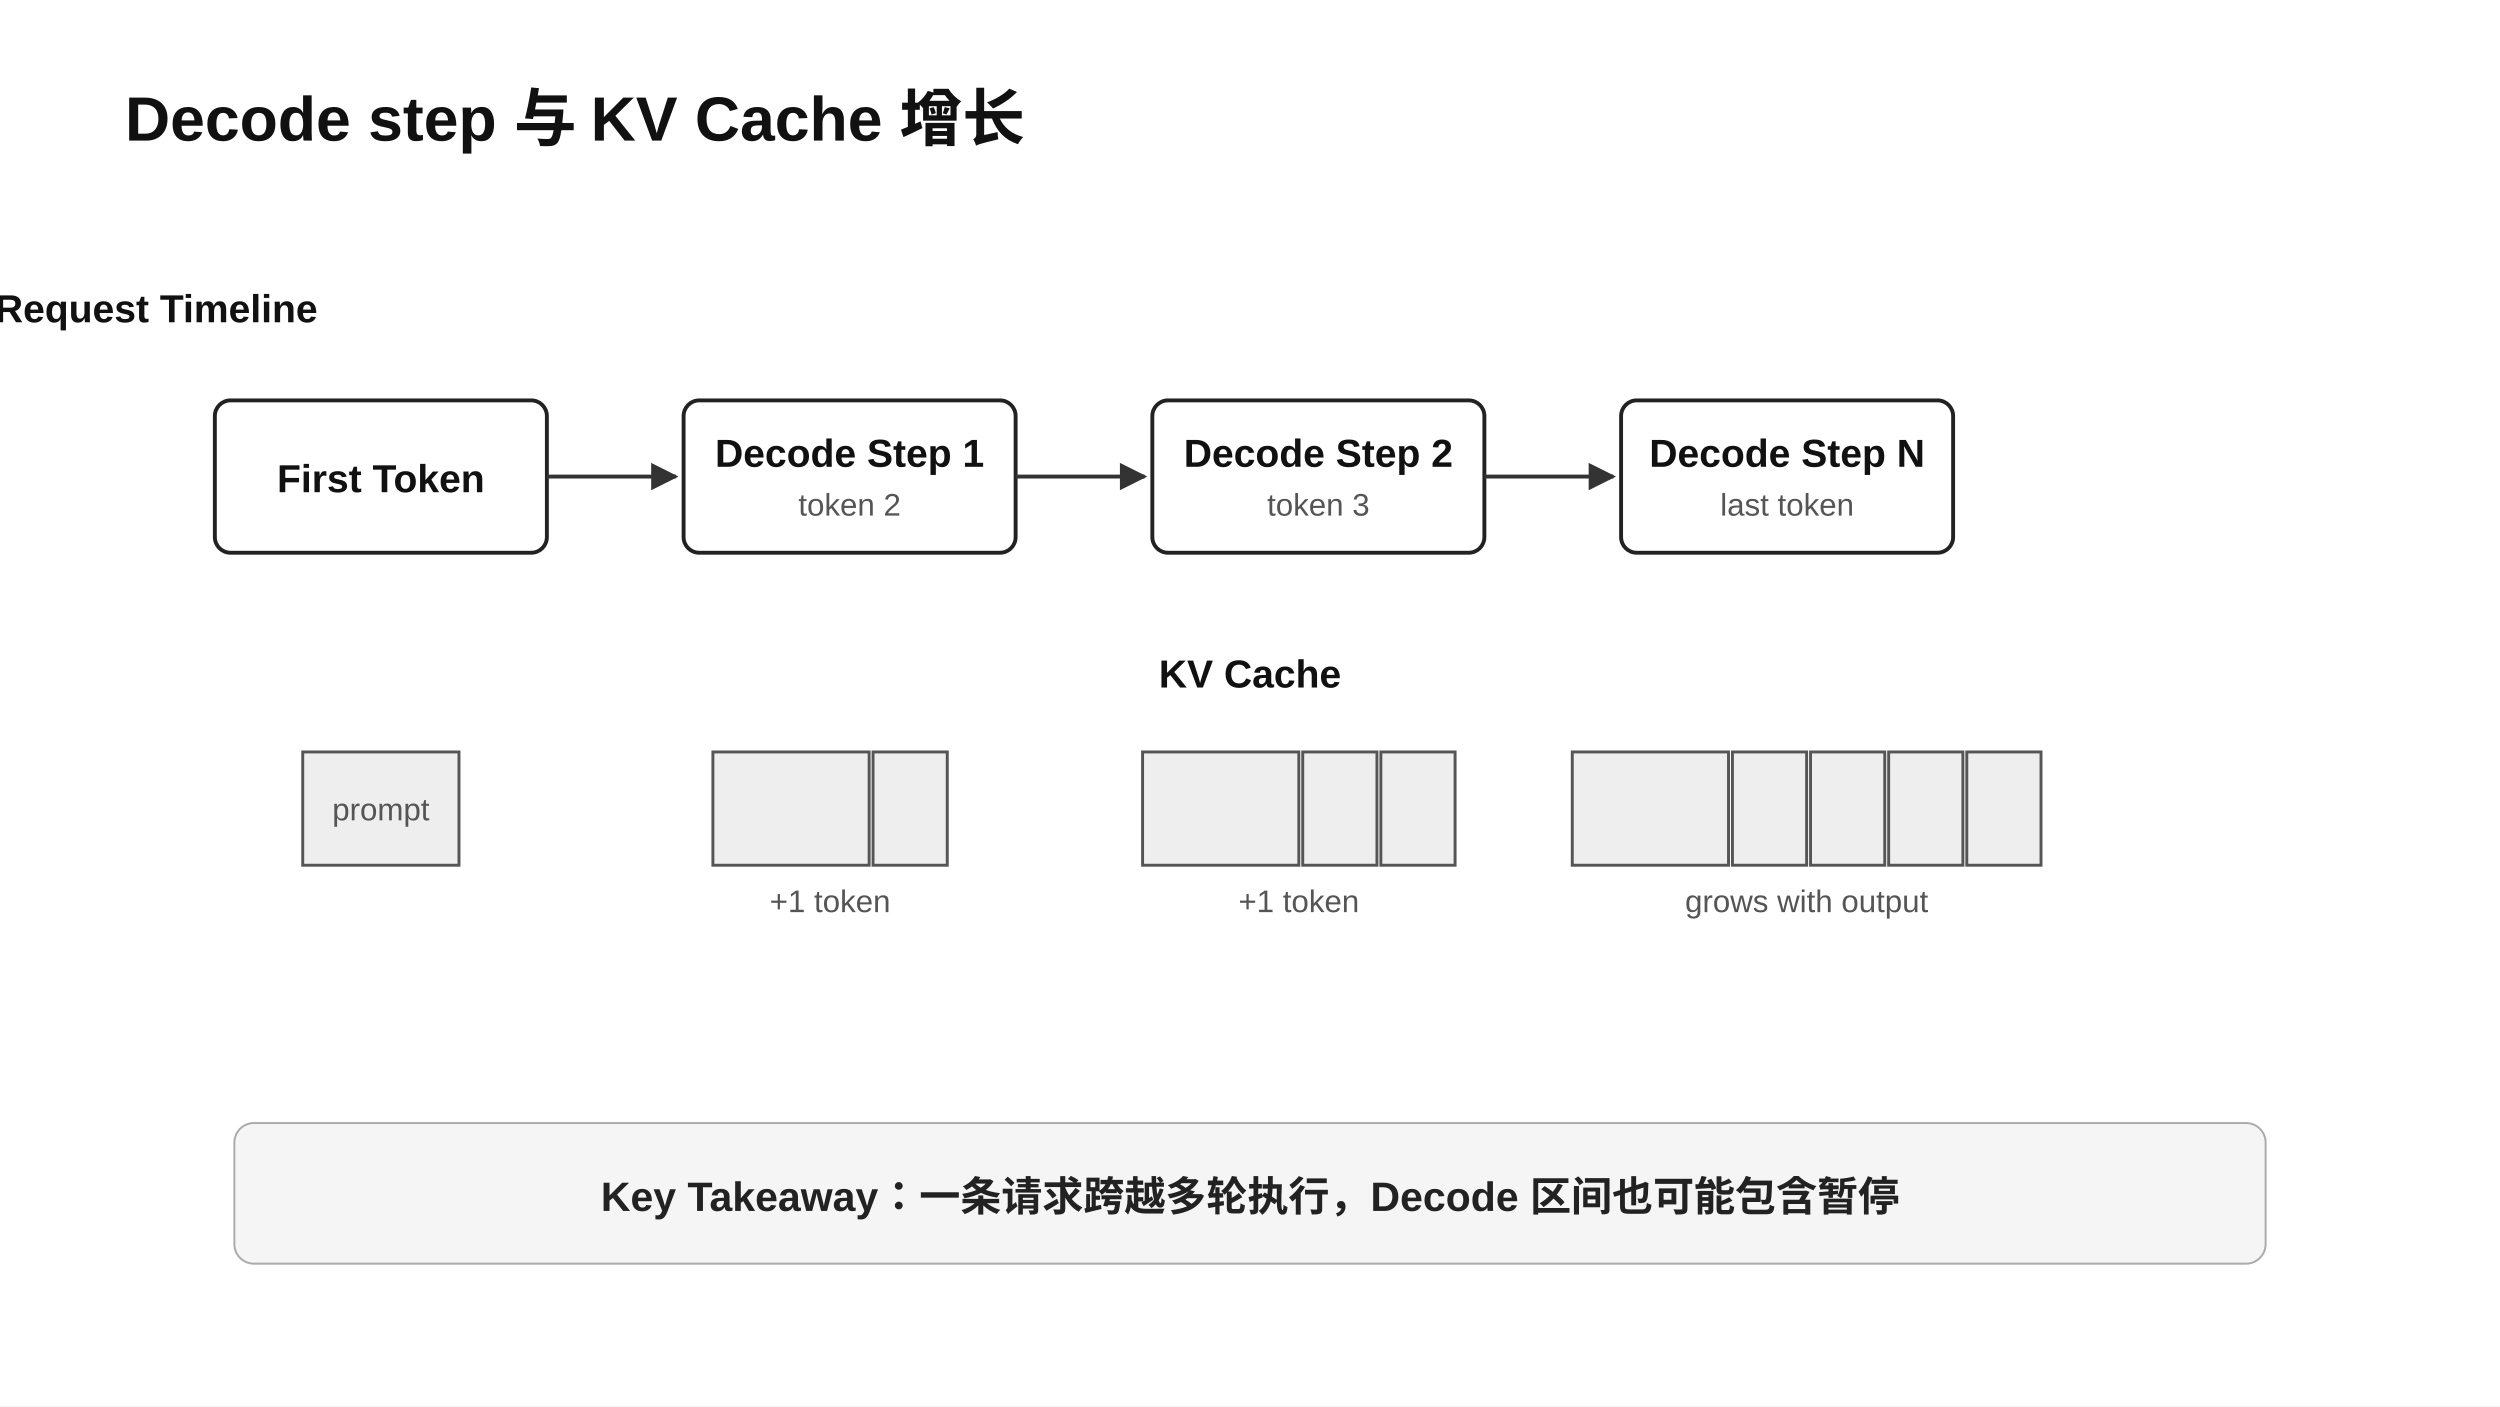
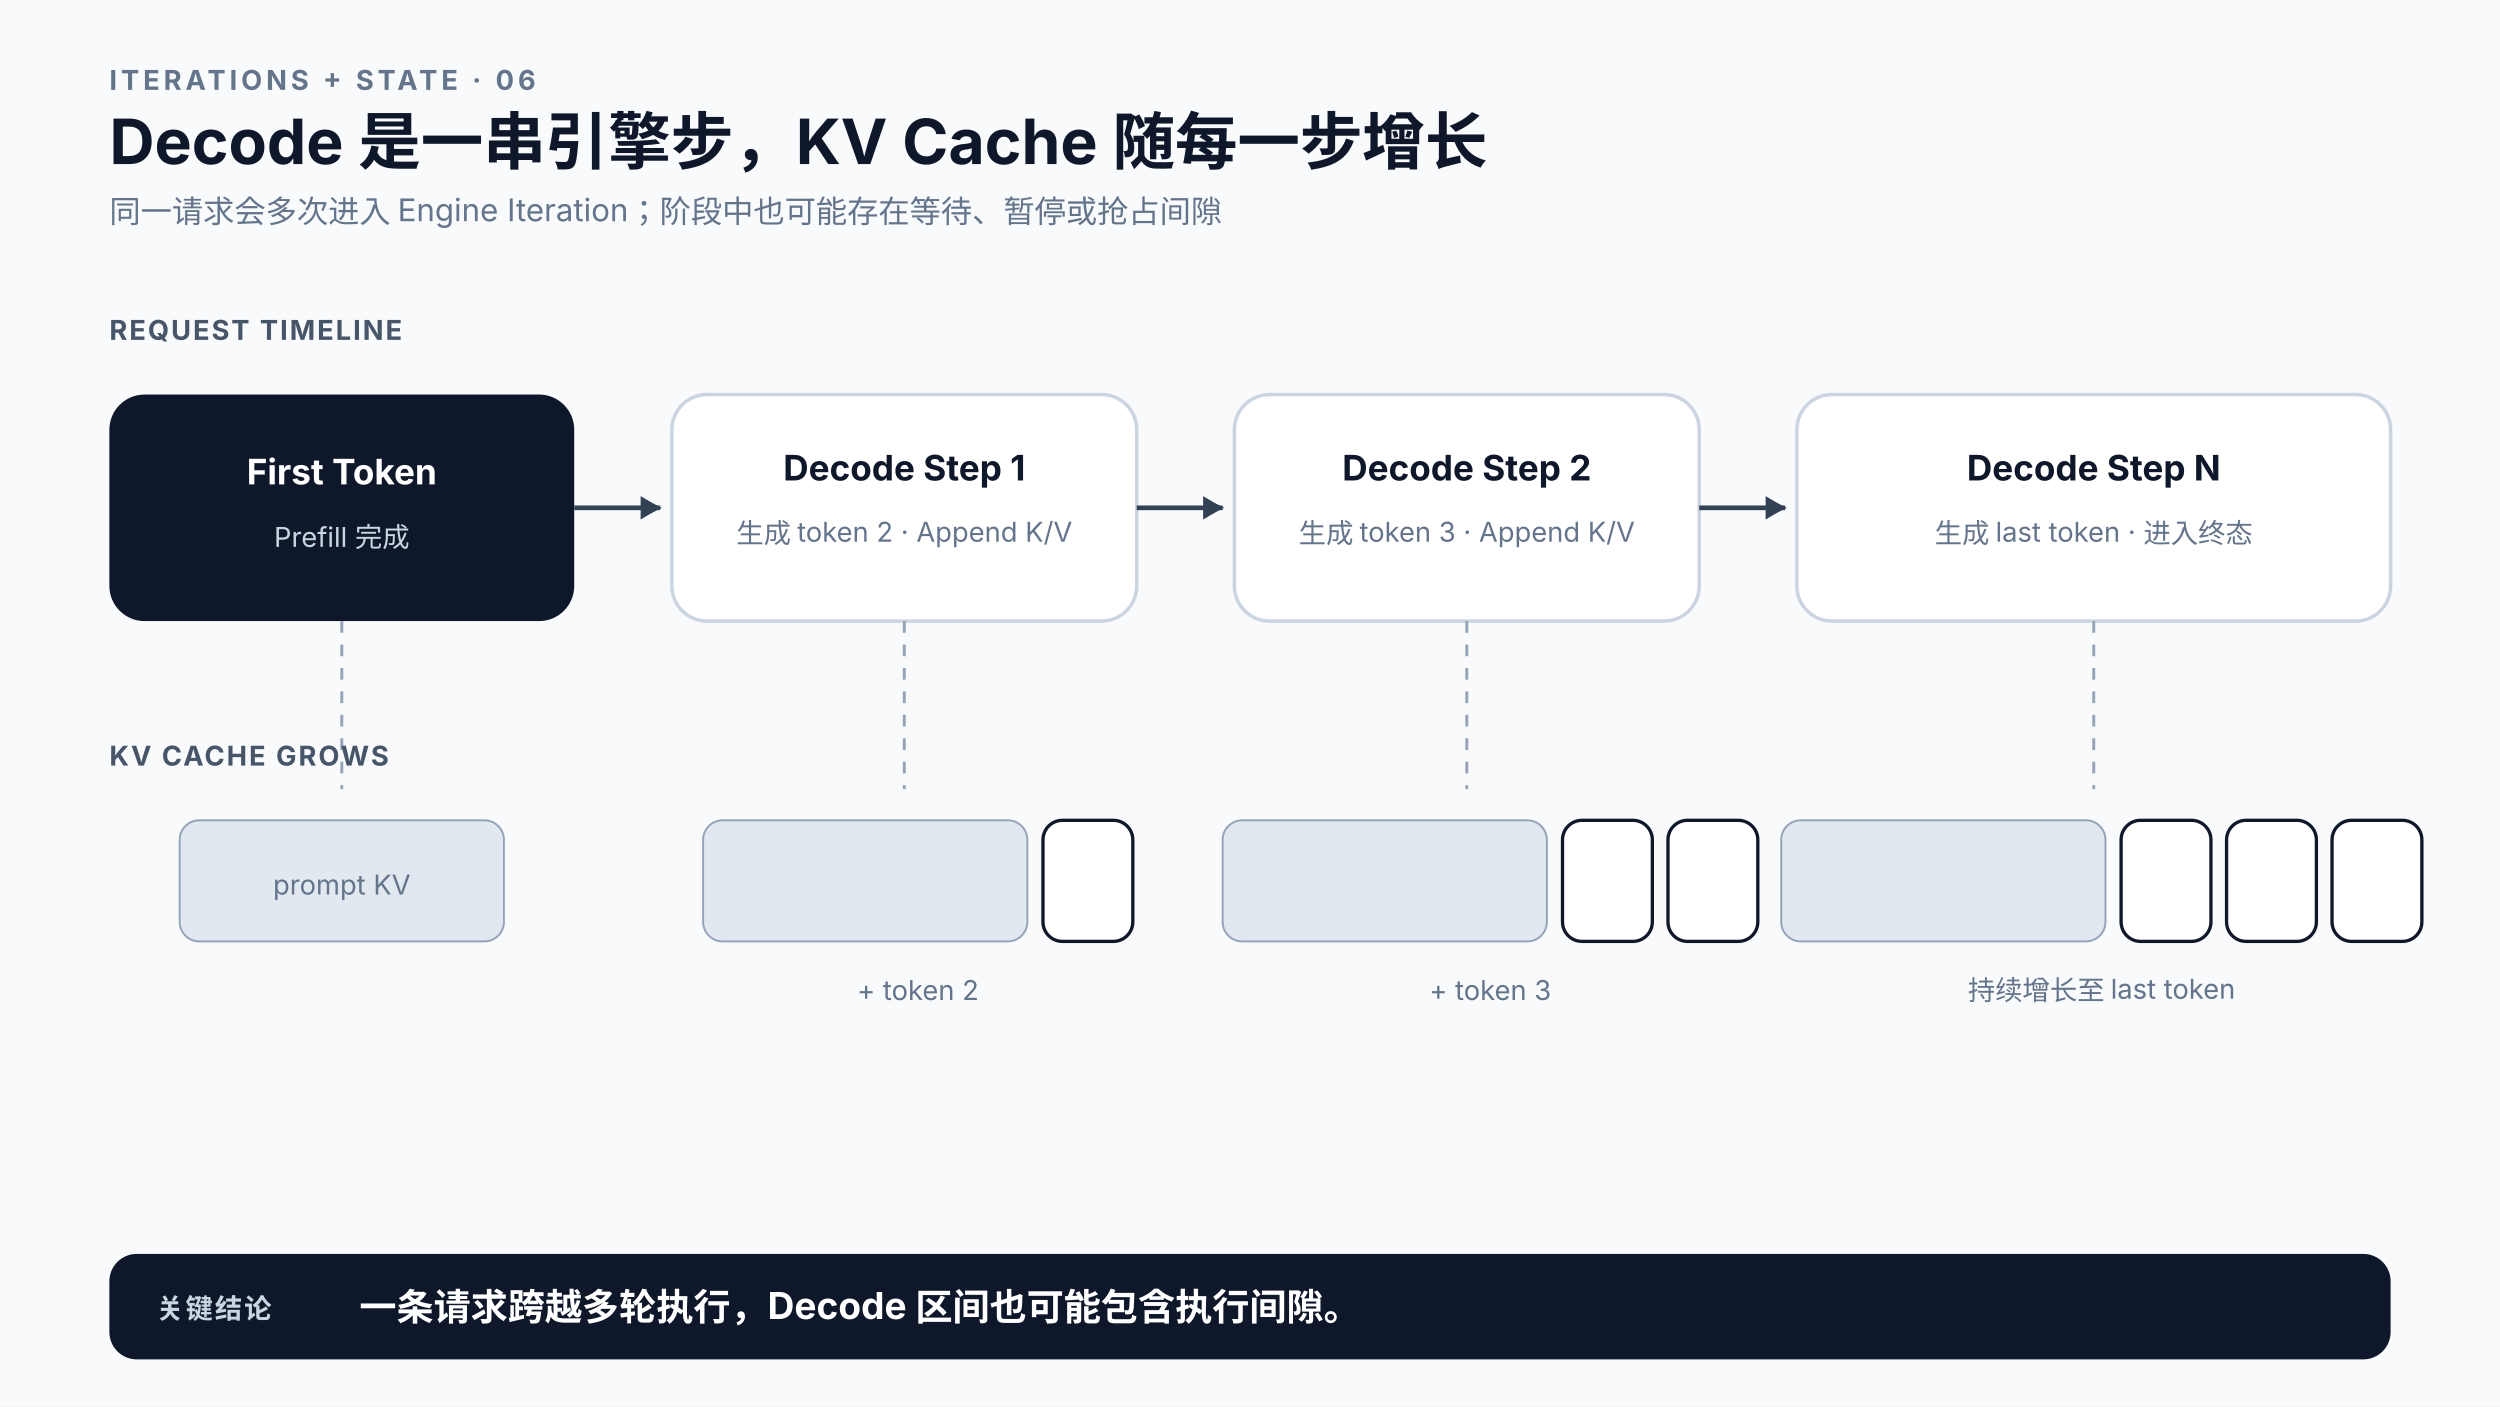
- <svg xmlns="http://www.w3.org/2000/svg" width="1280" height="720" viewBox="0 0 1280 720">
+ <svg xmlns="http://www.w3.org/2000/svg" width="1280" height="720" viewBox="0 0 1280 720" role="img" aria-labelledby="fig-title fig-desc" data-figure-system="chapter02-v2" fill="#0F172A">
  <defs>
-     <marker id="a" viewBox="0 0 10 10" refX="9" refY="5" markerWidth="7" markerHeight="7" orient="auto">
-       <path d="M0 0L10 5L0 10z" fill="#333" />
+     <marker id="arrow" viewBox="0 0 10 10" refX="9" refY="5" markerWidth="8" markerHeight="8" orient="auto" markerUnits="userSpaceOnUse">
+       <path d="M0 0L10 5L0 10Z" fill="#334155" />
    </marker>
-     <style>.t{font:700 32px Arial,sans-serif;fill:#111}.b{fill:#fff;stroke:#222;stroke-width:2}.h{font:600 20px Arial,sans-serif;fill:#111;text-anchor:middle}.s{font:16px Arial,sans-serif;fill:#555;text-anchor:middle}.l{stroke:#333;stroke-width:2;marker-end:url(#a)}.kv{fill:#eee;stroke:#555;stroke-width:1.5}.take{font:600 21px Arial,sans-serif;fill:#222;text-anchor:middle}</style>
+     <style>
+     text{font-family:-apple-system,BlinkMacSystemFont,"Segoe UI","PingFang SC","Microsoft YaHei",sans-serif}.k{font-size:14px;font-weight:700;letter-spacing:2px;fill:#64748B}.t{font-size:32px;font-weight:750}.sub{font-size:16px;fill:#64748B}.label{font-size:14px;font-weight:750;letter-spacing:1px;fill:#475569}.step{fill:#FFFFFF;stroke:#CBD5E1;stroke-width:1.8}.focus{fill:#0F172A}.h{font-size:18px;font-weight:750}.hl{font-size:18px;font-weight:750;fill:#FFFFFF}.s{font-size:14px;fill:#64748B}.sl{font-size:14px;fill:#CBD5E1}.flow{fill:none;stroke:#334155;stroke-width:2.4;marker-end:url(#arrow)}.align{stroke:#94A3B8;stroke-width:1.5;stroke-dasharray:6 6}.kv{fill:#E2E8F0;stroke:#94A3B8;stroke-width:1}.new{fill:#FFFFFF;stroke:#0F172A;stroke-width:1.7}.take{fill:#0F172A}.tl{font-size:14px;font-weight:700;letter-spacing:1px;fill:#CBD5E1}.tv{font-size:19px;font-weight:650;fill:#FFFFFF}
+   </style>
  </defs>
-   <rect width="1280" height="720" fill="#fff" />
-   <text x="64" y="72" class="t">Decode step 与 KV Cache 增长</text>
-   <text x="80" y="165" class="h">Request Timeline</text>
-   <rect x="110" y="205" width="170" height="78" rx="8" class="b" />
-   <text x="195" y="252" class="h">First Token</text>
-   <rect x="350" y="205" width="170" height="78" rx="8" class="b" />
-   <text x="435" y="239" class="h">Decode Step 1</text>
-   <text x="435" y="264" class="s">token 2</text>
-   <rect x="590" y="205" width="170" height="78" rx="8" class="b" />
-   <text x="675" y="239" class="h">Decode Step 2</text>
-   <text x="675" y="264" class="s">token 3</text>
-   <rect x="830" y="205" width="170" height="78" rx="8" class="b" />
-   <text x="915" y="239" class="h">Decode Step N</text>
-   <text x="915" y="264" class="s">last token</text>
-   <line x1="280" y1="244" x2="346" y2="244" class="l" />
-   <line x1="520" y1="244" x2="586" y2="244" class="l" />
-   <line x1="760" y1="244" x2="826" y2="244" class="l" />
-   <text x="640" y="352" class="h">KV Cache</text>
-   <g transform="translate(155 385)">
-     <rect width="80" height="58" class="kv" />
-     <text x="40" y="35" class="s">prompt</text>
+   <rect width="1280" height="720" fill="#F8FAFC" />
+   <text class="k" x="56" y="46">ITERATIONS + STATE · 06</text>
+   <text class="t" x="56" y="84">Decode 是一串引擎步，KV Cache 随每一步增长</text>
+   <text class="sub" x="56" y="114">同一请求会多次进入 Engine Iteration；阶段中也可能存在等待、暂停或抢占间隙</text>
+   <text class="label" x="56" y="174">REQUEST TIMELINE</text>
+   <g transform="translate(56 202)">
+     <rect class="focus" width="238" height="116" rx="18" />
+     <text class="hl" x="119" y="46" text-anchor="middle" fill="#FFFFFF">First Token</text>
+     <text class="sl" x="119" y="78" text-anchor="middle" fill="#CBD5E1">Prefill 完成</text>
  </g>
-   <g transform="translate(365 385)">
-     <rect width="80" height="58" class="kv" />
-     <rect x="82" width="38" height="58" class="kv" />
-     <text x="60" y="82" class="s">+1 token</text>
+   <path class="flow" d="M294 260H338" />
+   <path d="M338 260l-10 -6v12z" fill="#334155" />
+   <g transform="translate(344 202)">
+     <rect class="step" width="238" height="116" rx="18" />
+     <text class="h" x="119" y="44" text-anchor="middle">Decode Step 1</text>
+     <text class="s" x="119" y="76" text-anchor="middle">生成 token 2 · Append K/V</text>
  </g>
-   <g transform="translate(585 385)">
-     <rect width="80" height="58" class="kv" />
-     <rect x="82" width="38" height="58" class="kv" />
-     <rect x="122" width="38" height="58" class="kv" />
-     <text x="80" y="82" class="s">+1 token</text>
+   <path class="flow" d="M582 260H626" />
+   <path d="M626 260l-10 -6v12z" fill="#334155" />
+   <g transform="translate(632 202)">
+     <rect class="step" width="238" height="116" rx="18" />
+     <text class="h" x="119" y="44" text-anchor="middle">Decode Step 2</text>
+     <text class="s" x="119" y="76" text-anchor="middle">生成 token 3 · Append K/V</text>
  </g>
-   <g transform="translate(805 385)">
-     <rect width="80" height="58" class="kv" />
-     <rect x="82" width="38" height="58" class="kv" />
-     <rect x="122" width="38" height="58" class="kv" />
-     <rect x="162" width="38" height="58" class="kv" />
-     <rect x="202" width="38" height="58" class="kv" />
-     <text x="120" y="82" class="s">grows with output</text>
+   <path class="flow" d="M870 260H914" />
+   <path d="M914 260l-10 -6v12z" fill="#334155" />
+   <g transform="translate(920 202)">
+     <rect class="step" width="304" height="116" rx="18" />
+     <text class="h" x="152" y="44" text-anchor="middle">Decode Step N</text>
+     <text class="s" x="152" y="76" text-anchor="middle">生成 last token · 进入终态</text>
  </g>
-   <rect x="120" y="575" width="1040" height="72" rx="10" fill="#f5f5f5" stroke="#aaa" />
-   <text x="640" y="620" class="take">Key Takeaway：一条请求跨越多轮执行，Decode 区间也可能包含暂停</text>
+   <line class="align" x1="175" y1="318" x2="175" y2="404" />
+   <line class="align" x1="463" y1="318" x2="463" y2="404" />
+   <line class="align" x1="751" y1="318" x2="751" y2="404" />
+   <line class="align" x1="1072" y1="318" x2="1072" y2="404" />
+   <text class="label" x="56" y="392">KV CACHE GROWS</text>
+   <g transform="translate(92 420)">
+     <rect class="kv" width="166" height="62" rx="10" />
+     <text class="s" x="83" y="38" text-anchor="middle">prompt KV</text>
+   </g>
+   <g transform="translate(360 420)">
+     <rect class="kv" width="166" height="62" rx="10" />
+     <rect class="new" x="174" width="46" height="62" rx="10" />
+     <text class="s" x="110" y="92" text-anchor="middle">+ token 2</text>
+   </g>
+   <g transform="translate(626 420)">
+     <rect class="kv" width="166" height="62" rx="10" />
+     <rect class="new" x="174" width="46" height="62" rx="10" />
+     <rect class="new" x="228" width="46" height="62" rx="10" />
+     <text class="s" x="137" y="92" text-anchor="middle">+ token 3</text>
+   </g>
+   <g transform="translate(912 420)">
+     <rect class="kv" width="166" height="62" rx="10" />
+     <rect class="new" x="174" width="46" height="62" rx="10" />
+     <rect class="new" x="228" width="46" height="62" rx="10" />
+     <rect class="new" x="282" width="46" height="62" rx="10" />
+     <text class="s" x="164" y="92" text-anchor="middle">持续增长至 last token</text>
+   </g>
+   <rect class="take" x="56" y="642" width="1168" height="54" rx="14" />
+   <text class="tl" x="80" y="675" fill="#CBD5E1">关键结论</text>
+   <text class="tv" x="184" y="676" fill="#FFFFFF">一条请求跨越多轮执行，Decode 区间也可能包含执行间隙。</text>
</svg>
